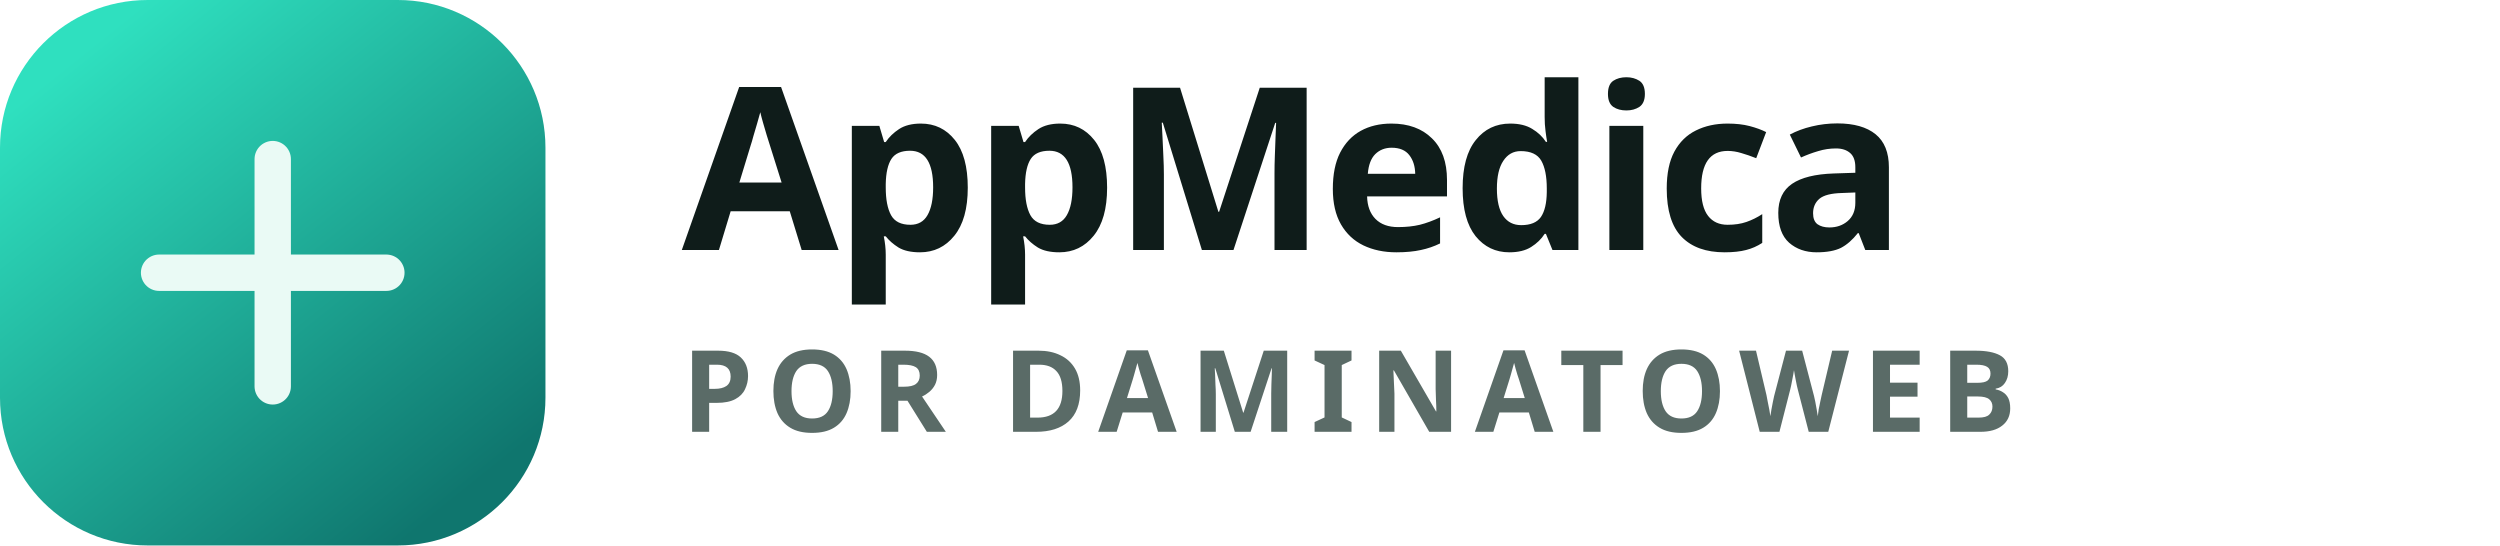
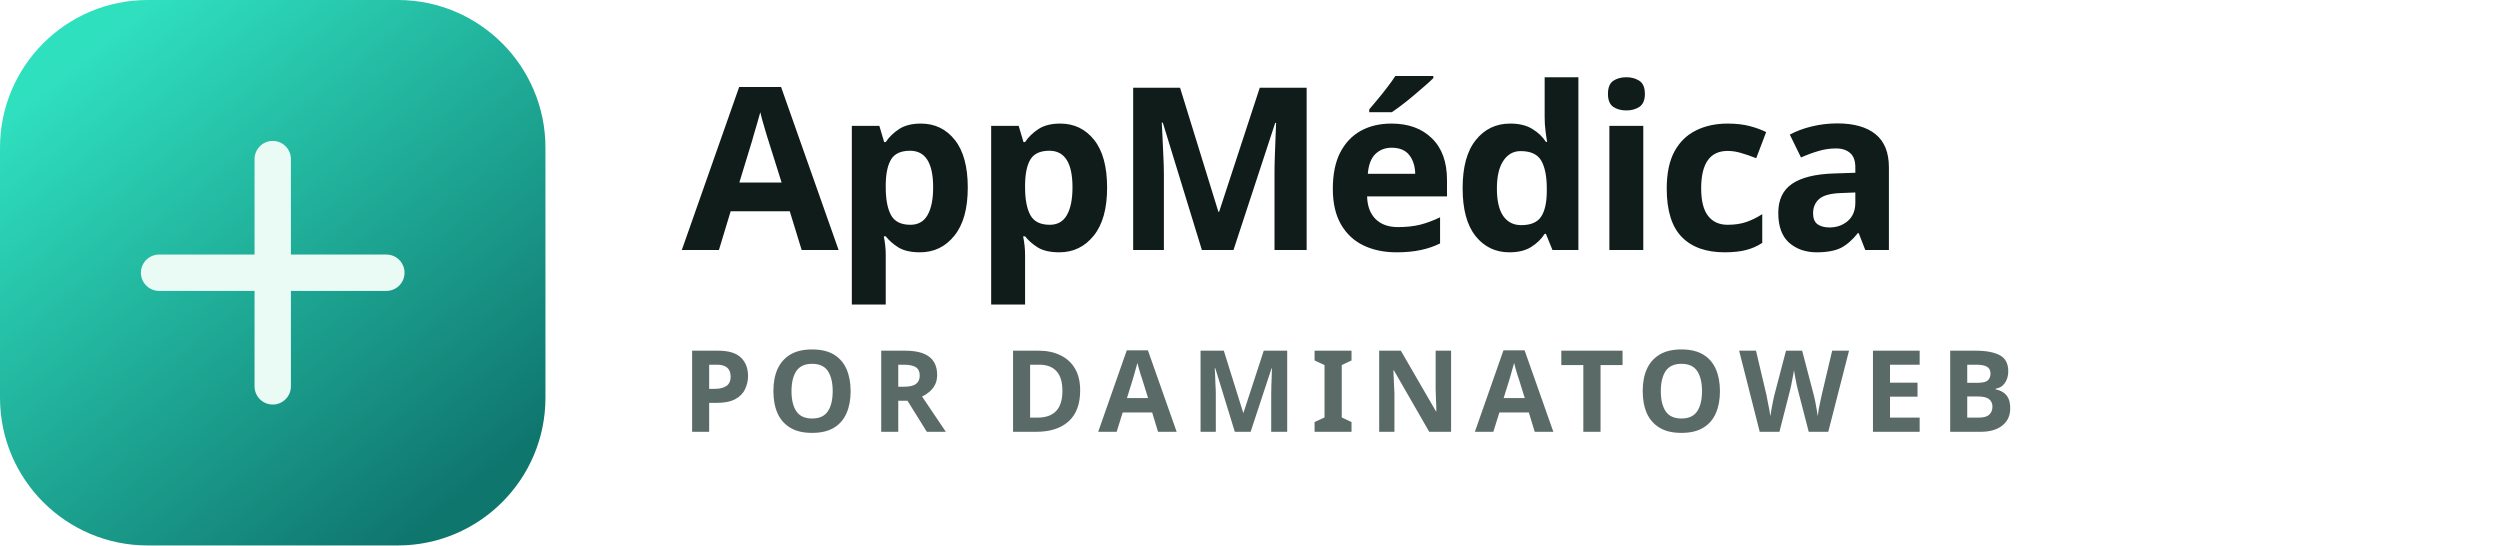
- <svg xmlns="http://www.w3.org/2000/svg" viewBox="0 0 220 48" fill="none" role="img" aria-label="AppMedica por daminatoweb">
+ <svg xmlns="http://www.w3.org/2000/svg" viewBox="0 0 220 48" fill="none" role="img" aria-label="AppMédica por daminatoweb">
  <defs>
    <linearGradient id="am-bg" x1="8" y1="4" x2="40" y2="44" gradientUnits="userSpaceOnUse">
      <stop stop-color="#2fe0bf" />
      <stop offset="1" stop-color="#0f766e" />
    </linearGradient>
  </defs>
  <rect width="48" height="48" rx="13" fill="url(#am-bg)" />
  <path d="M24 14v20M14 24h20" stroke="#eafaf5" stroke-width="3.2" stroke-linecap="round" />
-   <text x="60" y="22" fill="#0f1c1a" font-family="Manrope, system-ui, sans-serif" font-size="20" font-weight="800" letter-spacing="-0.02em">AppMedica</text>
+   <text x="60" y="22" fill="#0f1c1a" font-family="Manrope, system-ui, sans-serif" font-size="20" font-weight="800" letter-spacing="-0.02em">AppMédica</text>
  <text x="60" y="38" fill="#5a6b67" font-family="Manrope, system-ui, sans-serif" font-size="10" font-weight="600" letter-spacing="0.12em">POR DAMINATOWEB</text>
</svg>
